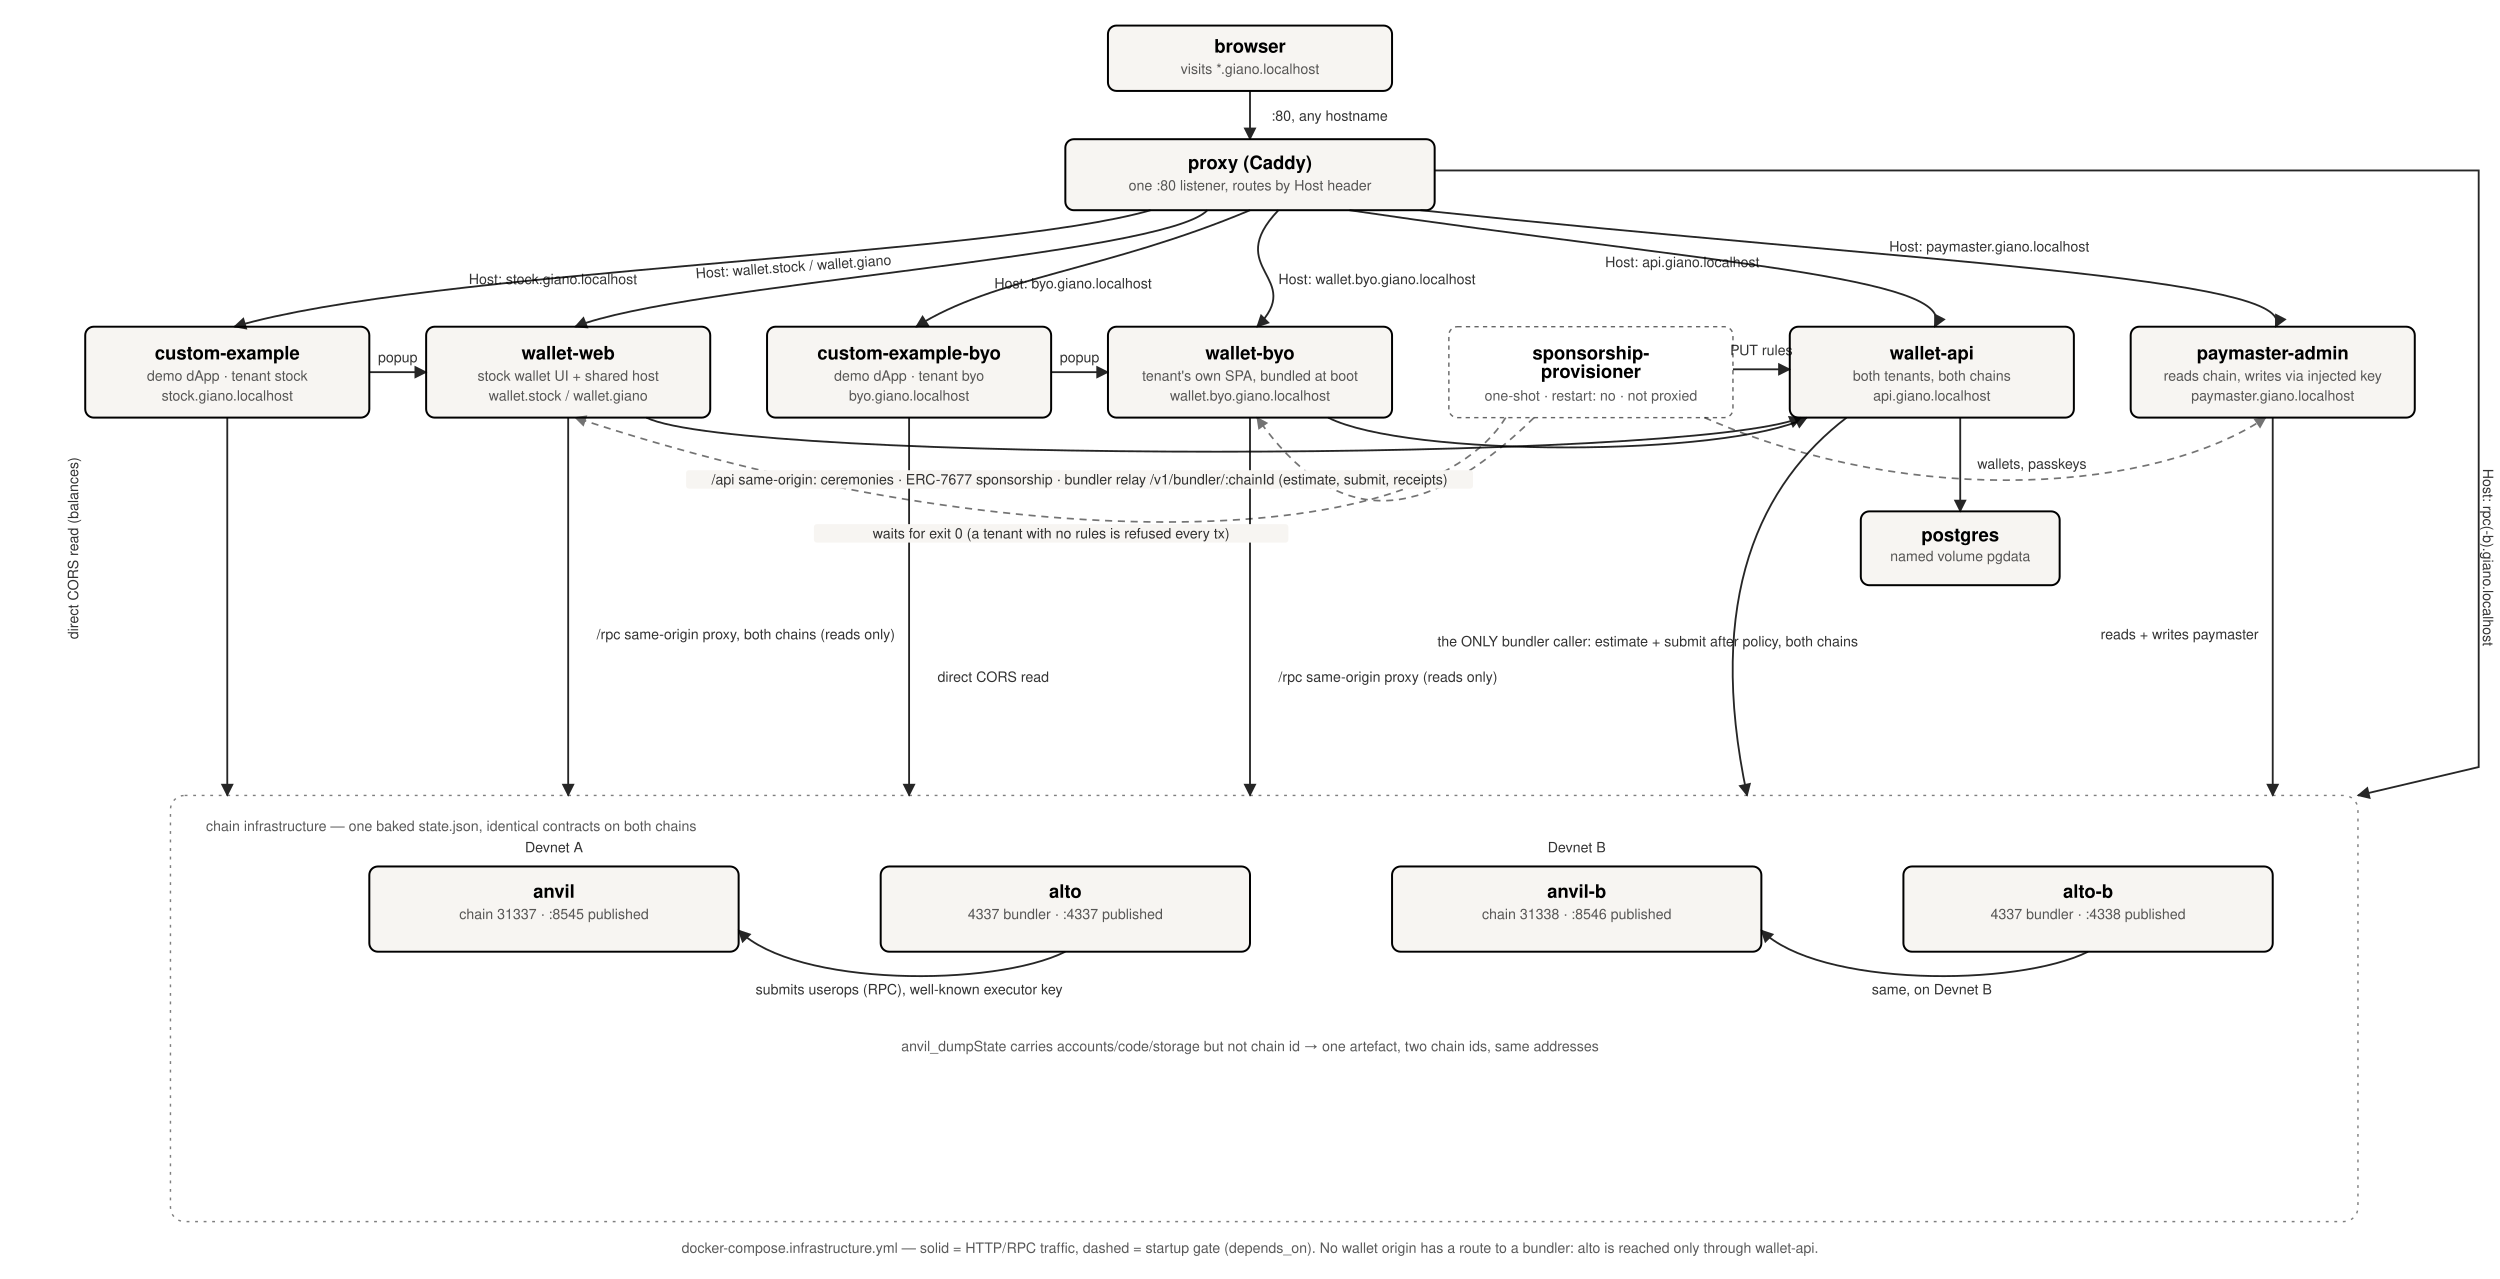
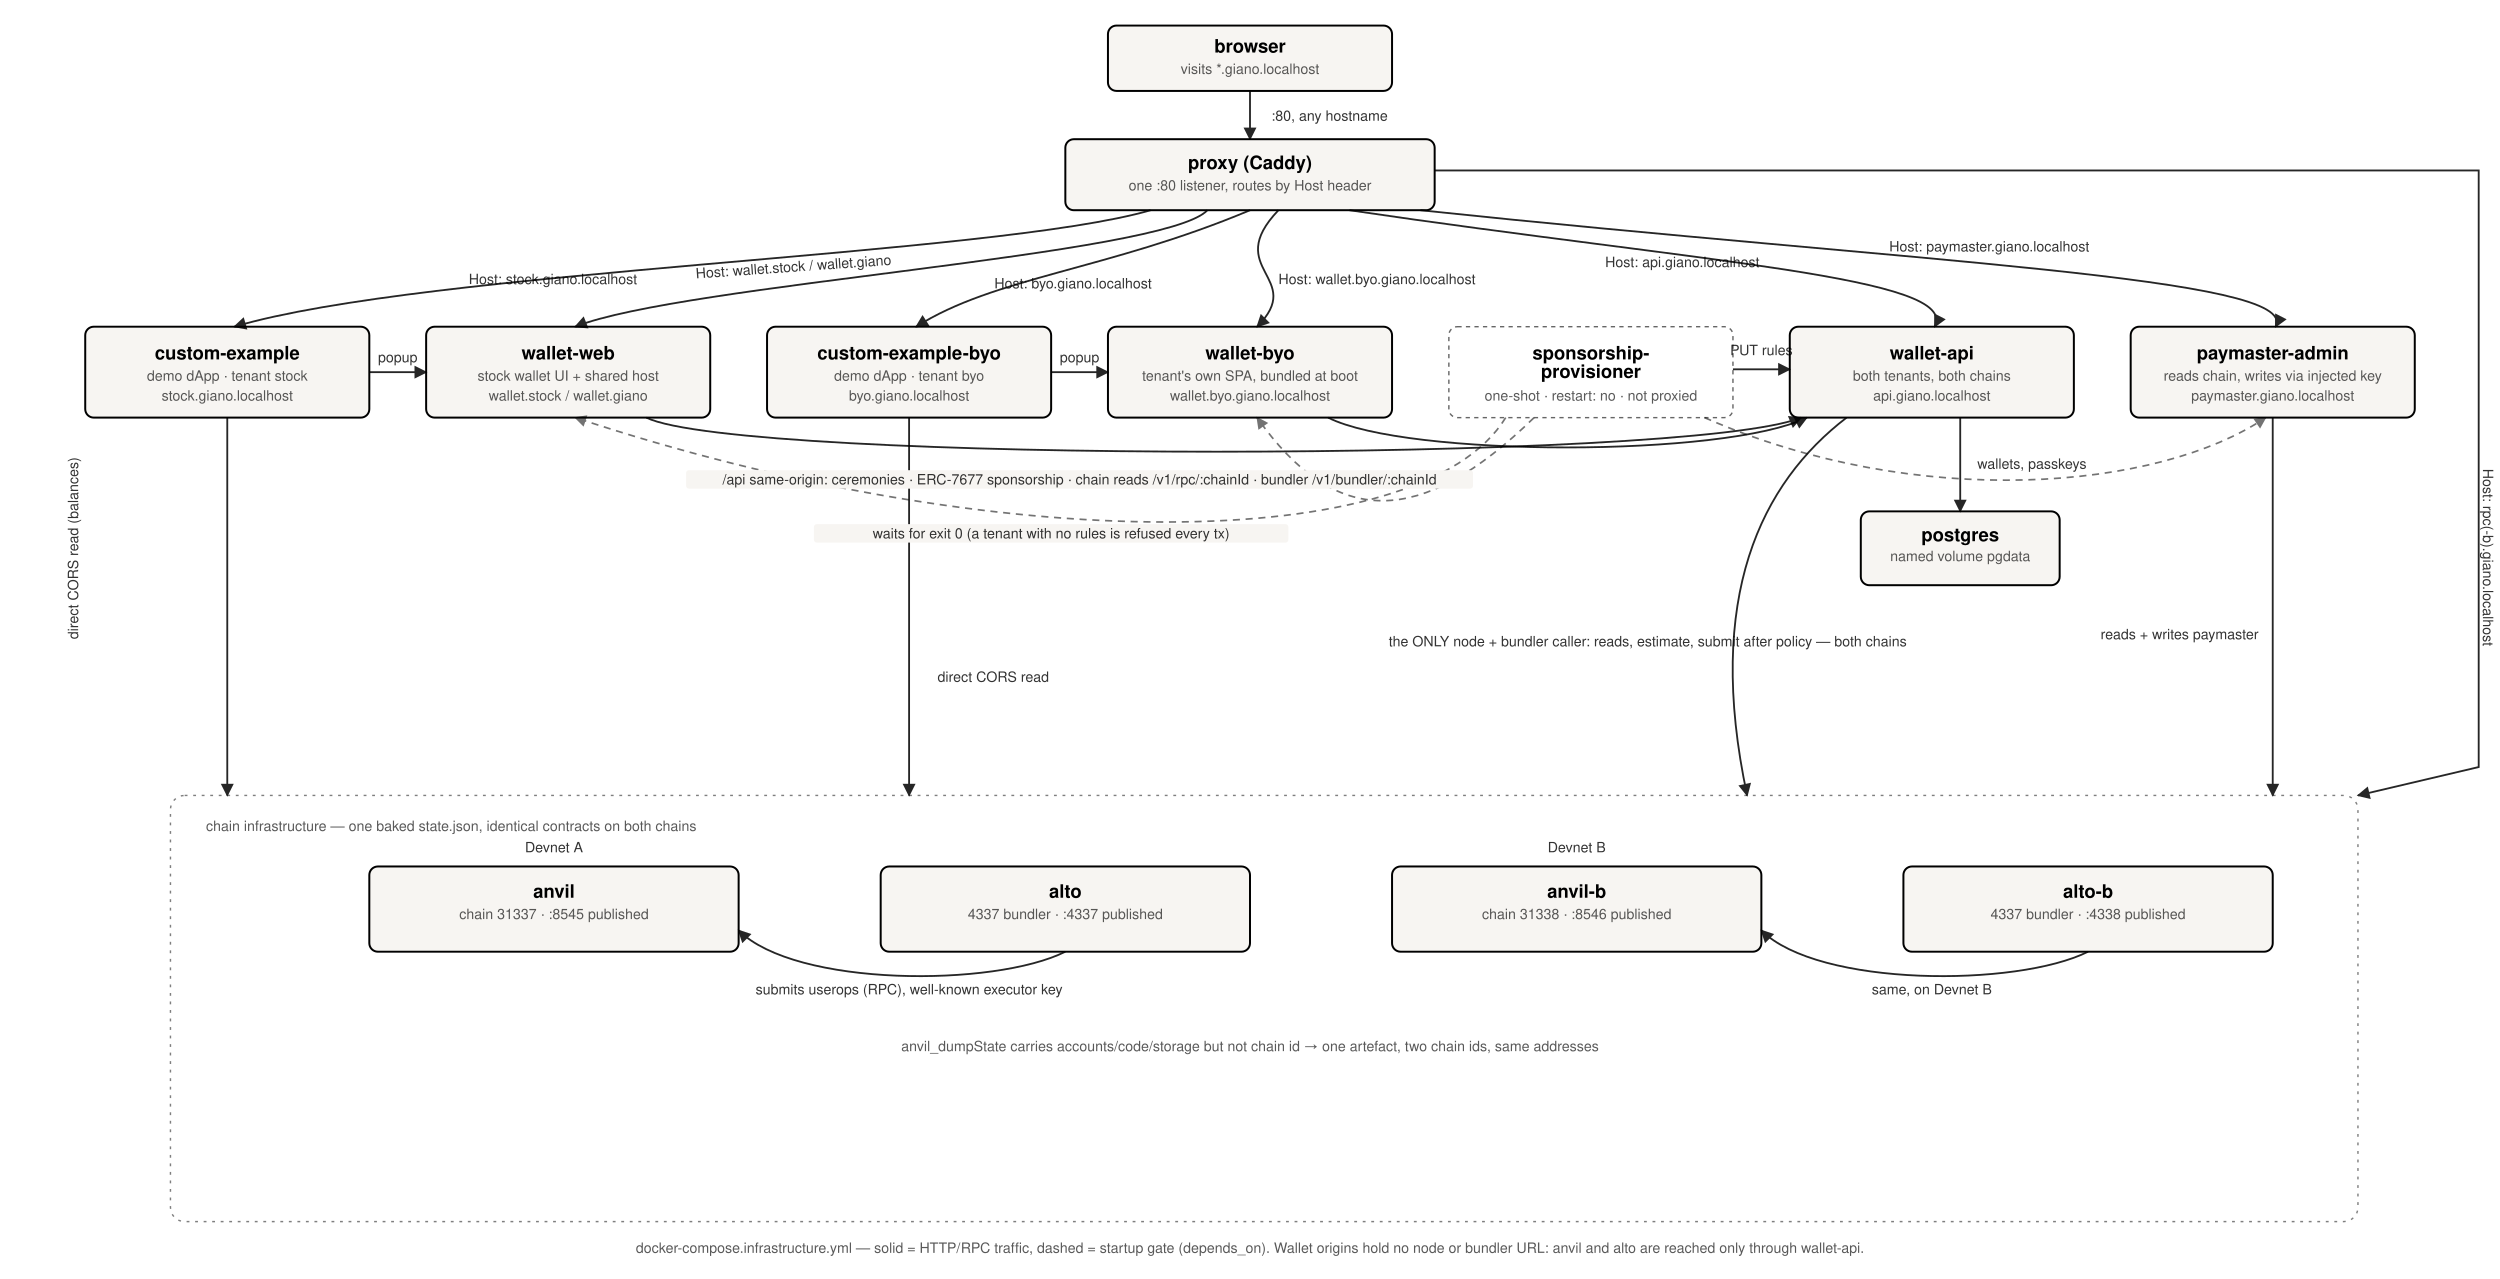
- <svg xmlns="http://www.w3.org/2000/svg" viewBox="0 0 1760 900" role="img" aria-label="Giano local infrastructure stack: browser traffic enters through one Caddy proxy that routes by Host header to six front-door services; wallet-api owns Postgres and is the only service that talks to the bundlers, relaying the wallet origins' estimation, submission and receipt calls behind the session; a one-shot provisioner gates the wallet UIs' startup; chain reads reach a shared, doubled anvil+alto pair for Devnet A and Devnet B.">
+ <svg xmlns="http://www.w3.org/2000/svg" viewBox="0 0 1760 900" role="img" aria-label="Giano local infrastructure stack: browser traffic enters through one Caddy proxy that routes by Host header to six front-door services; wallet-api owns Postgres and is the only service the wallet origins' chain traffic reaches — it relays their reads to the nodes and their estimation, submission and receipt calls to the bundlers; a one-shot provisioner gates the wallet UIs' startup; the demo dApps read a shared, doubled anvil+alto pair for Devnet A and Devnet B directly.">
  <defs>
    <marker id="arrow" viewBox="0 0 10 10" refX="9" refY="5" markerWidth="7" markerHeight="7" orient="auto-start-reverse">
      <path d="M0,0 L10,5 L0,10 z" fill="currentColor" />
    </marker>
    <marker id="arrowWarn" viewBox="0 0 10 10" refX="9" refY="5" markerWidth="7" markerHeight="7" orient="auto-start-reverse">
      <path d="M0,0 L10,5 L0,10 z" fill="#c2410c" />
    </marker>
  </defs>
  <style>
    text { font-family: -apple-system, Helvetica, Arial, sans-serif; fill: currentColor; }
    .title { font-size: 13px; font-weight: 600; }
    .sub   { font-size: 10px; opacity: 0.65; }
    .lbl   { font-size: 10px; opacity: 0.8; }
    .lblbg { fill: var(--diagram-bg, #f7f5f2); }
    .box   { fill: var(--diagram-bg, #f7f5f2); stroke: currentColor; stroke-width: 1.4; }
    .boxAlt{ fill: none; stroke: currentColor; stroke-width: 1; stroke-dasharray: 3 3; opacity: 0.6; }
    .edge  { fill: none; stroke: currentColor; stroke-width: 1.3; marker-end: url(#arrow); opacity: 0.85; }
    .gate  { fill: none; stroke: currentColor; stroke-width: 1.2; stroke-dasharray: 5 4; marker-end: url(#arrow); opacity: 0.55; }
    .warn  { fill: none; stroke: #c2410c; stroke-width: 1.4; marker-end: url(#arrowWarn); opacity: 0.9; }
  </style>
  <rect x="0" y="0" width="1760" height="900" fill="var(--diagram-bg, #f7f5f2)" opacity="0" />
  <rect class="box" x="780" y="18" width="200" height="46" rx="6" />
  <text x="880" y="37" class="title" text-anchor="middle">browser</text>
  <text x="880" y="52" class="sub" text-anchor="middle">visits *.giano.localhost</text>
  <line class="edge" x1="880" y1="64" x2="880" y2="98" />
  <text x="895" y="85" class="lbl">:80, any hostname</text>
  <rect class="box" x="750" y="98" width="260" height="50" rx="6" />
  <text x="880" y="119" class="title" text-anchor="middle">proxy (Caddy)</text>
  <text x="880" y="134" class="sub" text-anchor="middle">one :80 listener, routes by Host header</text>
  <g>
    <rect class="box" x="60" y="230" width="200" height="64" rx="6" />
    <text x="160" y="253" class="title" text-anchor="middle">custom-example</text>
    <text x="160" y="268" class="sub" text-anchor="middle">demo dApp · tenant stock</text>
    <text x="160" y="282" class="sub" text-anchor="middle">stock.giano.localhost</text>
  </g>
  <g>
    <rect class="box" x="300" y="230" width="200" height="64" rx="6" />
    <text x="400" y="253" class="title" text-anchor="middle">wallet-web</text>
    <text x="400" y="268" class="sub" text-anchor="middle">stock wallet UI + shared host</text>
    <text x="400" y="282" class="sub" text-anchor="middle">wallet.stock / wallet.giano</text>
  </g>
  <g>
    <rect class="box" x="540" y="230" width="200" height="64" rx="6" />
    <text x="640" y="253" class="title" text-anchor="middle">custom-example-byo</text>
    <text x="640" y="268" class="sub" text-anchor="middle">demo dApp · tenant byo</text>
    <text x="640" y="282" class="sub" text-anchor="middle">byo.giano.localhost</text>
  </g>
  <g>
    <rect class="box" x="780" y="230" width="200" height="64" rx="6" />
    <text x="880" y="253" class="title" text-anchor="middle">wallet-byo</text>
    <text x="880" y="268" class="sub" text-anchor="middle">tenant's own SPA, bundled at boot</text>
    <text x="880" y="282" class="sub" text-anchor="middle">wallet.byo.giano.localhost</text>
  </g>
  <g>
    <rect class="boxAlt" x="1020" y="230" width="200" height="64" rx="6" />
    <text x="1120" y="253" class="title" text-anchor="middle">sponsorship-</text>
    <text x="1120" y="266" class="title" text-anchor="middle">provisioner</text>
    <text x="1120" y="282" class="sub" text-anchor="middle">one-shot · restart: no · not proxied</text>
  </g>
  <g>
    <rect class="box" x="1260" y="230" width="200" height="64" rx="6" />
    <text x="1360" y="253" class="title" text-anchor="middle">wallet-api</text>
    <text x="1360" y="268" class="sub" text-anchor="middle">both tenants, both chains</text>
    <text x="1360" y="282" class="sub" text-anchor="middle">api.giano.localhost</text>
  </g>
  <g>
    <rect class="box" x="1500" y="230" width="200" height="64" rx="6" />
    <text x="1600" y="253" class="title" text-anchor="middle">paymaster-admin</text>
    <text x="1600" y="268" class="sub" text-anchor="middle">reads chain, writes via injected key</text>
    <text x="1600" y="282" class="sub" text-anchor="middle">paymaster.giano.localhost</text>
  </g>
  <path class="edge" d="M810,148 C700,180 300,190 165,230" />
  <path class="edge" d="M850,148 C820,180 480,200 405,230" />
  <path class="edge" d="M880,148 C780,190 700,195 645,230" />
  <path class="edge" d="M900,148 C860,190 920,195 885,230" />
  <path class="edge" d="M950,148 C1200,185 1380,195 1362,230" />
  <path class="edge" d="M1000,148 C1350,185 1620,195 1602,230" />
  <text x="330" y="200" class="lbl">Host: stock.giano.localhost</text>
  <text x="490" y="196" class="lbl" transform="rotate(-4 490 196)">Host: wallet.stock / wallet.giano</text>
  <text x="700" y="203" class="lbl">Host: byo.giano.localhost</text>
  <text x="900" y="200" class="lbl">Host: wallet.byo.giano.localhost</text>
  <text x="1130" y="188" class="lbl">Host: api.giano.localhost</text>
  <text x="1330" y="177" class="lbl">Host: paymaster.giano.localhost</text>
  <path class="edge" d="M1010,120 L1745,120 L1745,540 L1660,560" />
  <text x="1748" y="330" class="lbl" transform="rotate(90 1748 330)">Host: rpc(-b).giano.localhost</text>
  <path class="edge" d="M260,262 L300,262" />
  <text x="280" y="255" class="lbl" text-anchor="middle">popup</text>
  <path class="edge" d="M740,262 L780,262" />
  <text x="760" y="255" class="lbl" text-anchor="middle">popup</text>
  <rect class="box" x="1310" y="360" width="140" height="52" rx="6" />
  <text x="1380" y="381" class="title" text-anchor="middle">postgres</text>
  <text x="1380" y="395" class="sub" text-anchor="middle">named volume pgdata</text>
  <line class="edge" x1="1380" y1="294" x2="1380" y2="360" />
  <text x="1392" y="330" class="lbl">wallets, passkeys</text>
  <path class="edge" d="M1220,260 L1260,260" />
  <text x="1240" y="250" class="lbl" text-anchor="middle" transform="rotate(0)">PUT rules</text>
  <path class="edge" d="M455,294 C520,326 1190,326 1268,294" />
  <path class="edge" d="M935,294 C990,322 1215,322 1272,294" />
  <path class="gate" d="M1060,294 C1000,392 700,392 405,294" />
  <path class="gate" d="M1080,294 C1000,372 940,372 885,294" />
  <path class="gate" d="M1200,294 C1350,360 1520,345 1595,294" />
  <rect x="120" y="560" width="1540" height="300" rx="10" fill="none" stroke="currentColor" stroke-width="1" opacity="0.5" stroke-dasharray="2 4" />
  <text x="145" y="585" class="sub">chain infrastructure — one baked state.json, identical contracts on both chains</text>
  <g>
    <rect class="box" x="260" y="610" width="260" height="60" rx="6" />
    <text x="390" y="632" class="title" text-anchor="middle">anvil</text>
    <text x="390" y="647" class="sub" text-anchor="middle">chain 31337 · :8545 published</text>
  </g>
  <g>
    <rect class="box" x="620" y="610" width="260" height="60" rx="6" />
    <text x="750" y="632" class="title" text-anchor="middle">alto</text>
    <text x="750" y="647" class="sub" text-anchor="middle">4337 bundler · :4337 published</text>
  </g>
  <path class="edge" d="M750,670 C700,695 560,695 520,655" />
  <text x="640" y="700" class="lbl" text-anchor="middle">submits userops (RPC), well-known executor key</text>
  <text x="390" y="600" class="lbl" text-anchor="middle">Devnet A</text>
  <g>
    <rect class="box" x="980" y="610" width="260" height="60" rx="6" />
    <text x="1110" y="632" class="title" text-anchor="middle">anvil-b</text>
    <text x="1110" y="647" class="sub" text-anchor="middle">chain 31338 · :8546 published</text>
  </g>
  <g>
    <rect class="box" x="1340" y="610" width="260" height="60" rx="6" />
    <text x="1470" y="632" class="title" text-anchor="middle">alto-b</text>
    <text x="1470" y="647" class="sub" text-anchor="middle">4337 bundler · :4338 published</text>
  </g>
  <path class="edge" d="M1470,670 C1420,695 1280,695 1240,655" />
  <text x="1360" y="700" class="lbl" text-anchor="middle">same, on Devnet B</text>
  <text x="1110" y="600" class="lbl" text-anchor="middle">Devnet B</text>
  <text x="880" y="740" class="sub" text-anchor="middle">anvil_dumpState carries accounts/code/storage but not chain id → one artefact, two chain ids, same addresses</text>
  <path class="edge" d="M160,294 L160,560" />
  <text x="55" y="450" class="lbl" transform="rotate(-90 55 450)">direct CORS read (balances)</text>
-   <path class="edge" d="M400,294 L400,560" />
-   <text x="420" y="450" class="lbl">/rpc same-origin proxy, both chains (reads only)</text>
  <path class="edge" d="M640,294 L640,560" />
  <text x="660" y="480" class="lbl">direct CORS read</text>
-   <path class="edge" d="M880,294 L880,560" />
-   <text x="900" y="480" class="lbl">/rpc same-origin proxy (reads only)</text>
  <path class="edge" d="M1300,294 C1240,340 1200,420 1230,560" />
-   <text x="1160" y="455" class="lbl" text-anchor="middle">the ONLY bundler caller: estimate + submit after policy, both chains</text>
+   <text x="1160" y="455" class="lbl" text-anchor="middle">the ONLY node + bundler caller: reads, estimate, submit after policy — both chains</text>
  <path class="edge" d="M1600,294 L1600,560" />
  <text x="1590" y="450" class="lbl" text-anchor="end">reads + writes paymaster</text>
  <rect class="lblbg" x="483" y="331" width="554" height="13" rx="2" />
-   <text x="760" y="341" class="lbl" text-anchor="middle">/api same-origin: ceremonies · ERC-7677 sponsorship · bundler relay /v1/bundler/:chainId (estimate, submit, receipts)</text>
+   <text x="760" y="341" class="lbl" text-anchor="middle">/api same-origin: ceremonies · ERC-7677 sponsorship · chain reads /v1/rpc/:chainId · bundler /v1/bundler/:chainId</text>
  <rect class="lblbg" x="573" y="369" width="334" height="13" rx="2" />
  <text x="740" y="379" class="lbl" text-anchor="middle">waits for exit 0 (a tenant with no rules is refused every tx)</text>
  <text x="880" y="882" class="sub" text-anchor="middle">
-     docker-compose.infrastructure.yml — solid = HTTP/RPC traffic, dashed = startup gate (depends_on). No wallet origin has a route to a bundler: alto is reached only through wallet-api.
+     docker-compose.infrastructure.yml — solid = HTTP/RPC traffic, dashed = startup gate (depends_on). Wallet origins hold no node or bundler URL: anvil and alto are reached only through wallet-api.
  </text>
</svg>
